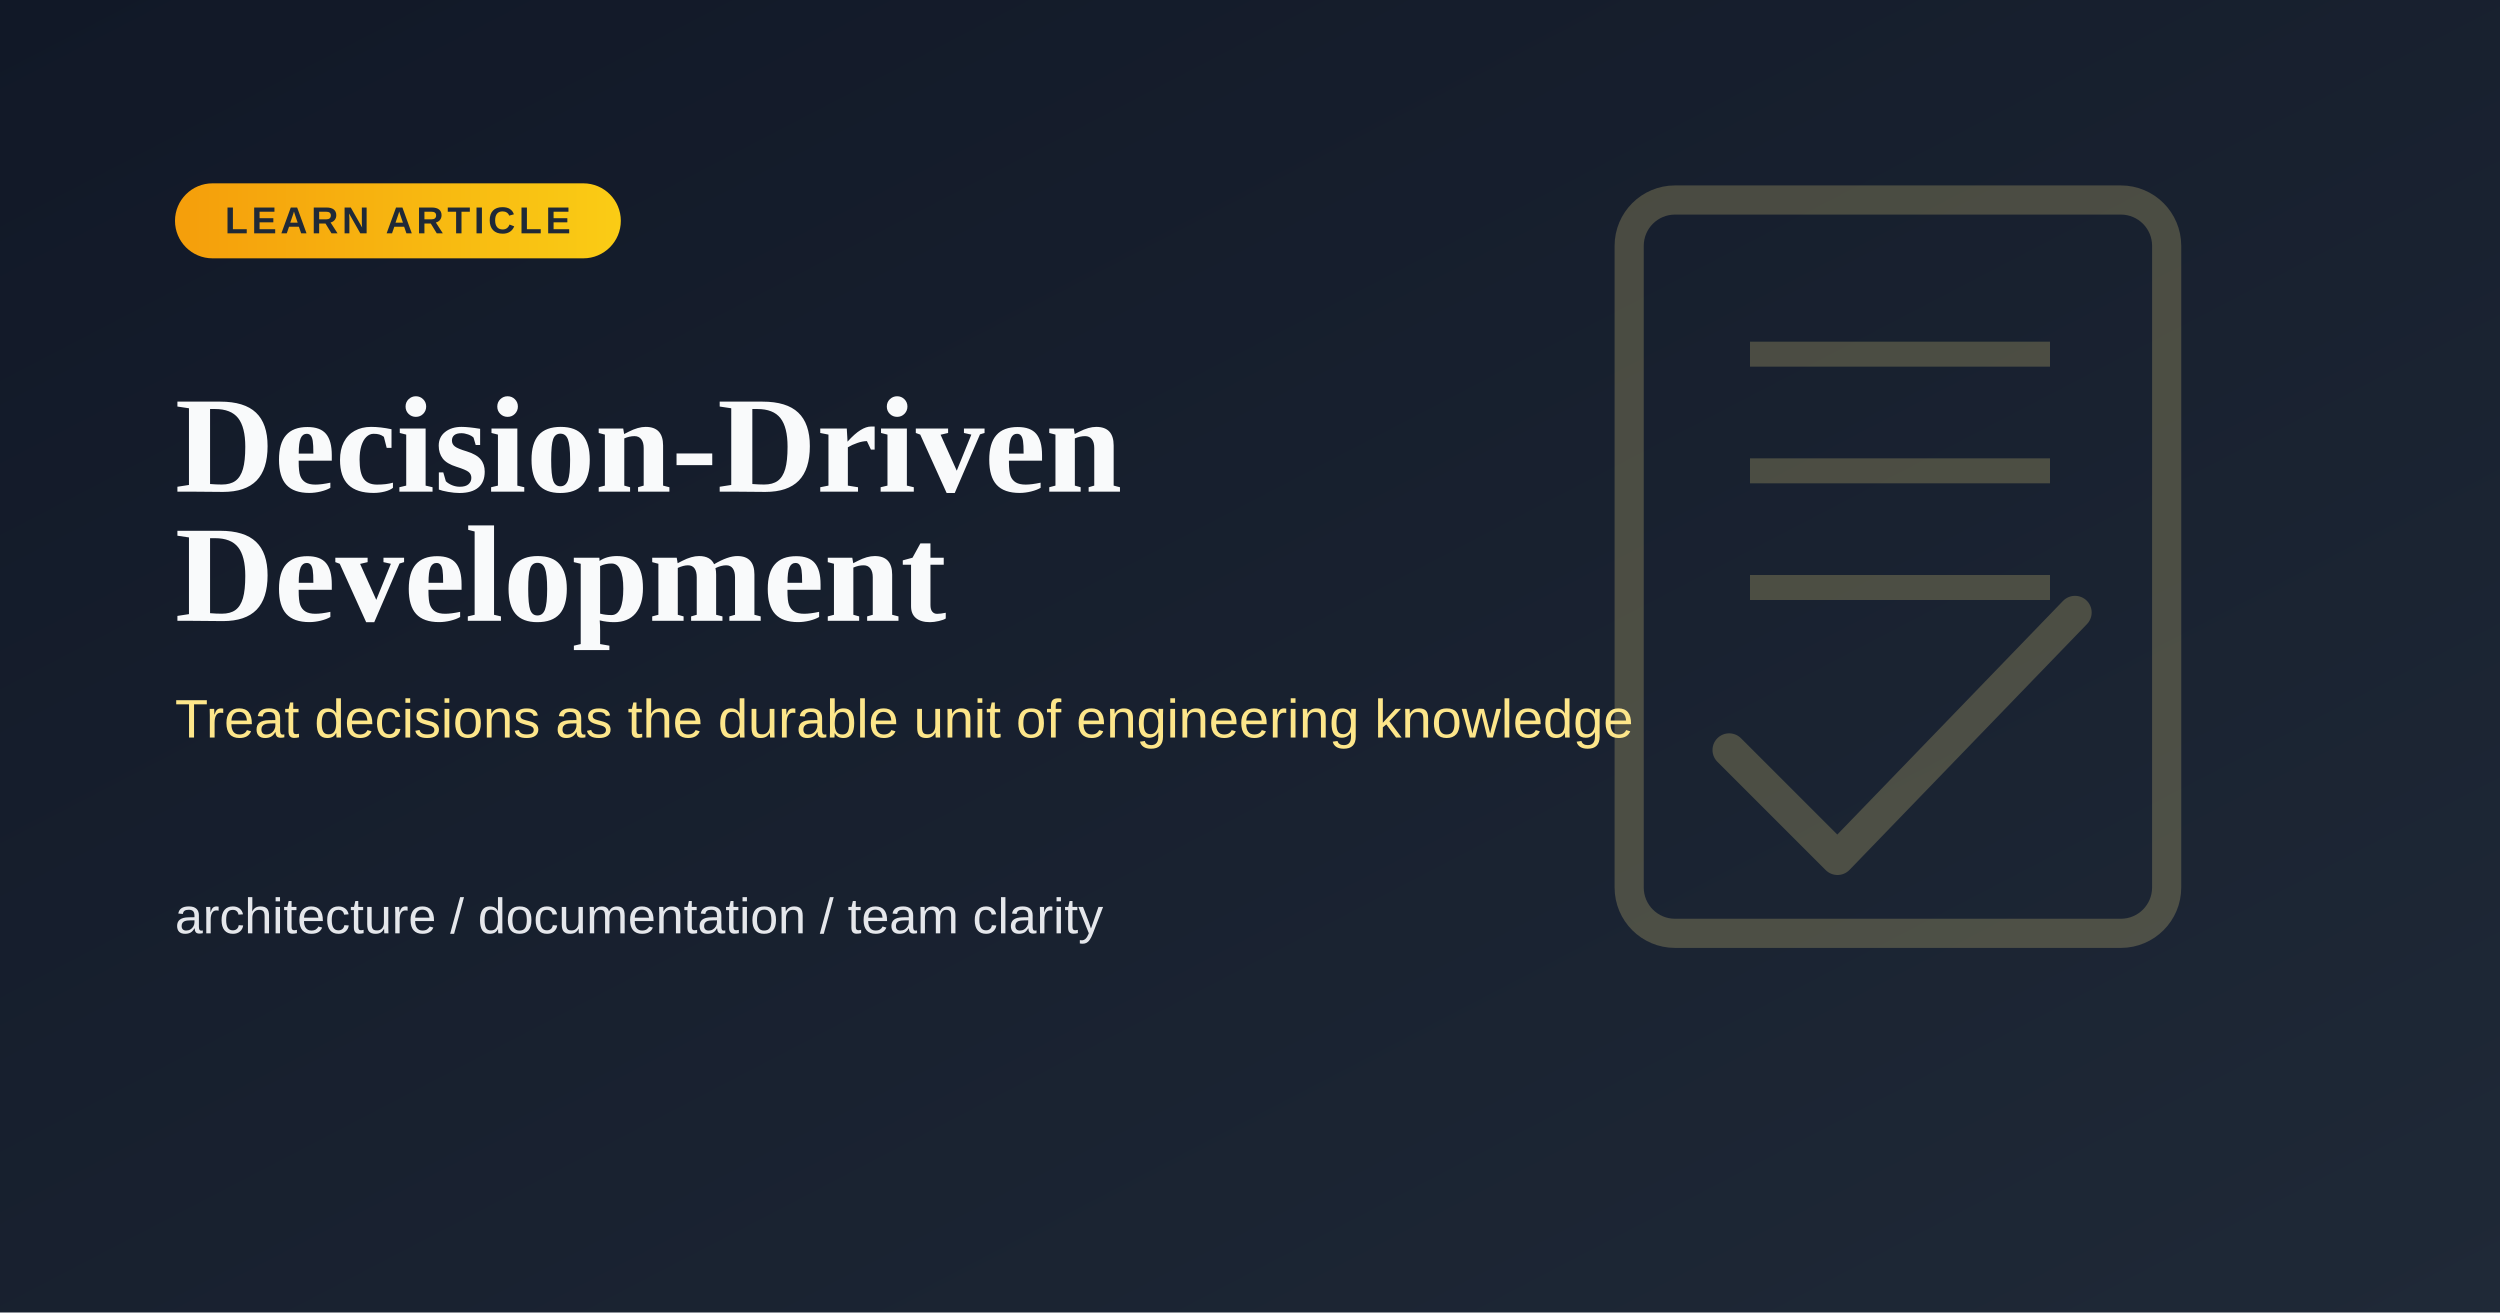
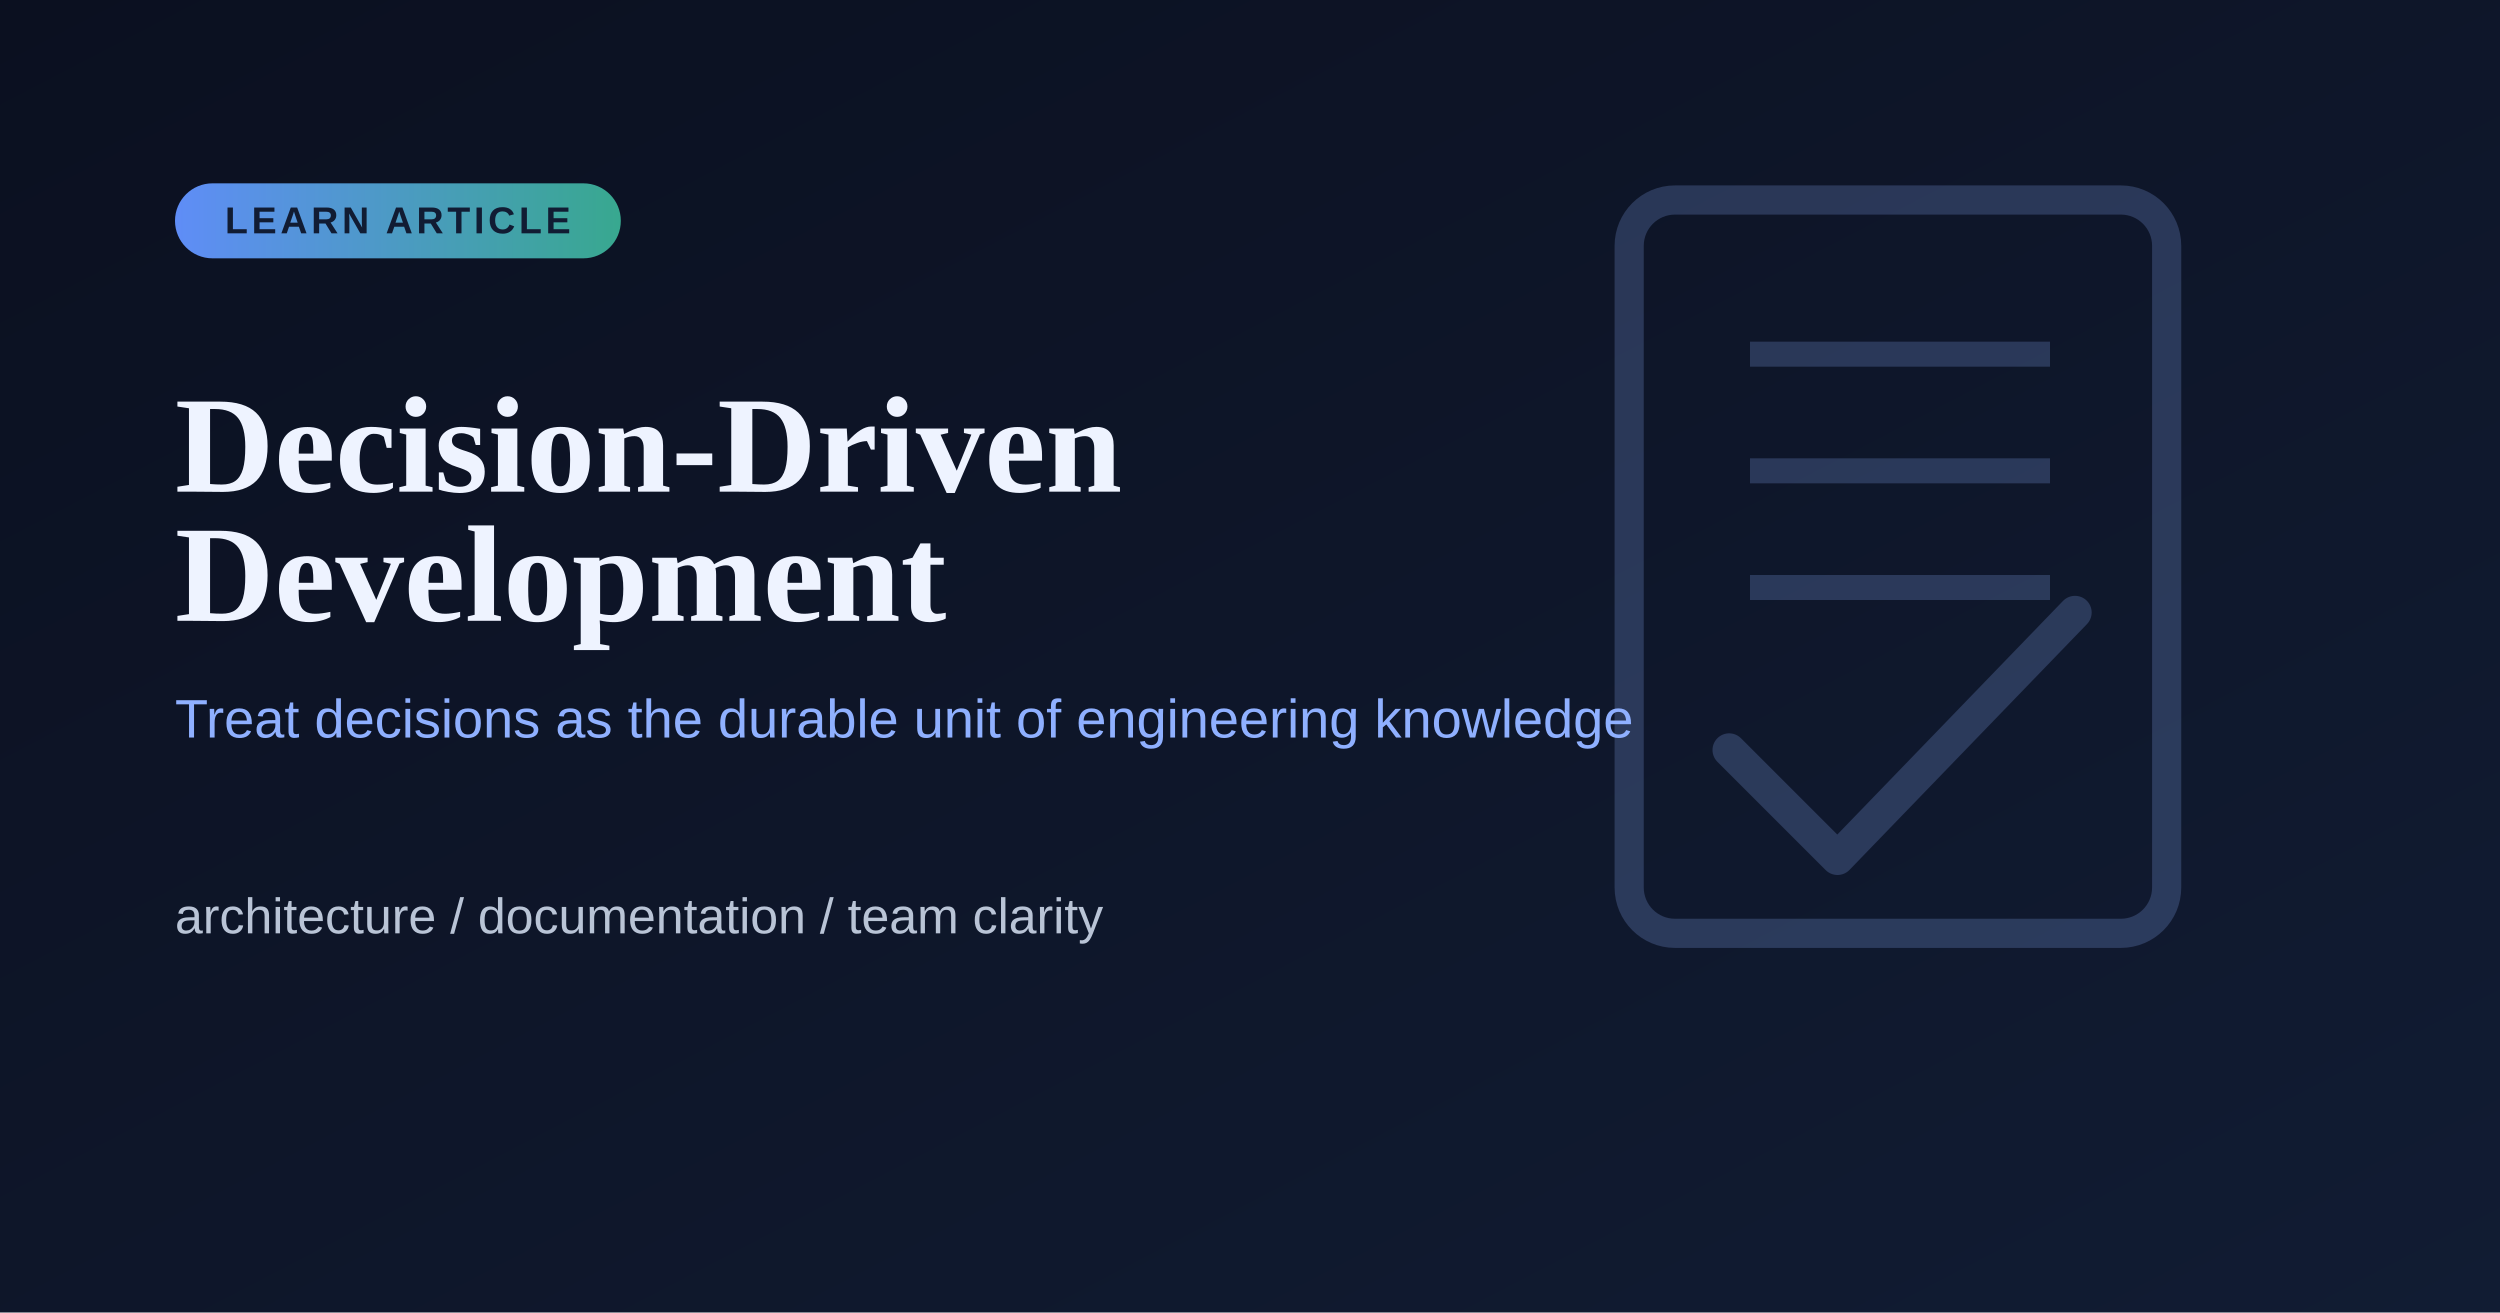
<svg xmlns="http://www.w3.org/2000/svg" viewBox="0 0 1200 630" role="img" aria-labelledby="title desc">
  <defs>
    <linearGradient id="bg" x1="0" y1="0" x2="1" y2="1">
-       <stop offset="0%" stop-color="#111827" />
-       <stop offset="100%" stop-color="#1f2937" />
+       <stop offset="0%" stop-color="#0b1020" />
+       <stop offset="100%" stop-color="#111c33" />
    </linearGradient>
    <linearGradient id="accent" x1="0" y1="0" x2="1" y2="0">
-       <stop offset="0%" stop-color="#f59e0b" />
-       <stop offset="100%" stop-color="#facc15" />
+       <stop offset="0%" stop-color="#5f8df7" />
+       <stop offset="100%" stop-color="#38a88f" />
    </linearGradient>
  </defs>
  <rect width="1200" height="630" fill="url(#bg)" />
-   <g opacity="0.22" stroke="#fde68a" fill="none">
+   <g opacity="0.22" stroke="#8fb0ff" fill="none">
    <rect x="782" y="96" width="258" height="352" rx="22" stroke-width="14" />
    <path d="M840 170h144M840 226h144M840 282h144" stroke-width="12" />
    <path d="M830 360l52 52 114-118" stroke-width="16" stroke-linecap="round" stroke-linejoin="round" />
  </g>
  <rect x="84" y="88" width="214" height="36" rx="18" fill="url(#accent)" />
-   <text x="108" y="112" fill="#1f2937" font-size="18" font-family="Segoe UI, Arial, sans-serif" font-weight="700" letter-spacing="1.8">LEARN ARTICLE</text>
-   <text x="84" y="236" fill="#f9fafb" font-size="66" font-family="Georgia, Times New Roman, serif" font-weight="700">Decision-Driven</text>
-   <text x="84" y="298" fill="#f9fafb" font-size="66" font-family="Georgia, Times New Roman, serif" font-weight="700">Development</text>
-   <text x="84" y="354" fill="#fde68a" font-size="26" font-family="Segoe UI, Arial, sans-serif">Treat decisions as the durable unit of engineering knowledge</text>
-   <text x="84" y="448" fill="#e5e7eb" font-size="24" font-family="Segoe UI, Arial, sans-serif">architecture  /  documentation  /  team clarity</text>
+   <text x="108" y="112" fill="#111c33" font-size="18" font-family="Segoe UI, Arial, sans-serif" font-weight="700" letter-spacing="1.8">LEARN ARTICLE</text>
+   <text x="84" y="236" fill="#eef3ff" font-size="66" font-family="Georgia, Times New Roman, serif" font-weight="700">Decision-Driven</text>
+   <text x="84" y="298" fill="#eef3ff" font-size="66" font-family="Georgia, Times New Roman, serif" font-weight="700">Development</text>
+   <text x="84" y="354" fill="#8fb0ff" font-size="26" font-family="Segoe UI, Arial, sans-serif">Treat decisions as the durable unit of engineering knowledge</text>
+   <text x="84" y="448" fill="#b9c4d6" font-size="24" font-family="Segoe UI, Arial, sans-serif">architecture  /  documentation  /  team clarity</text>
</svg>
